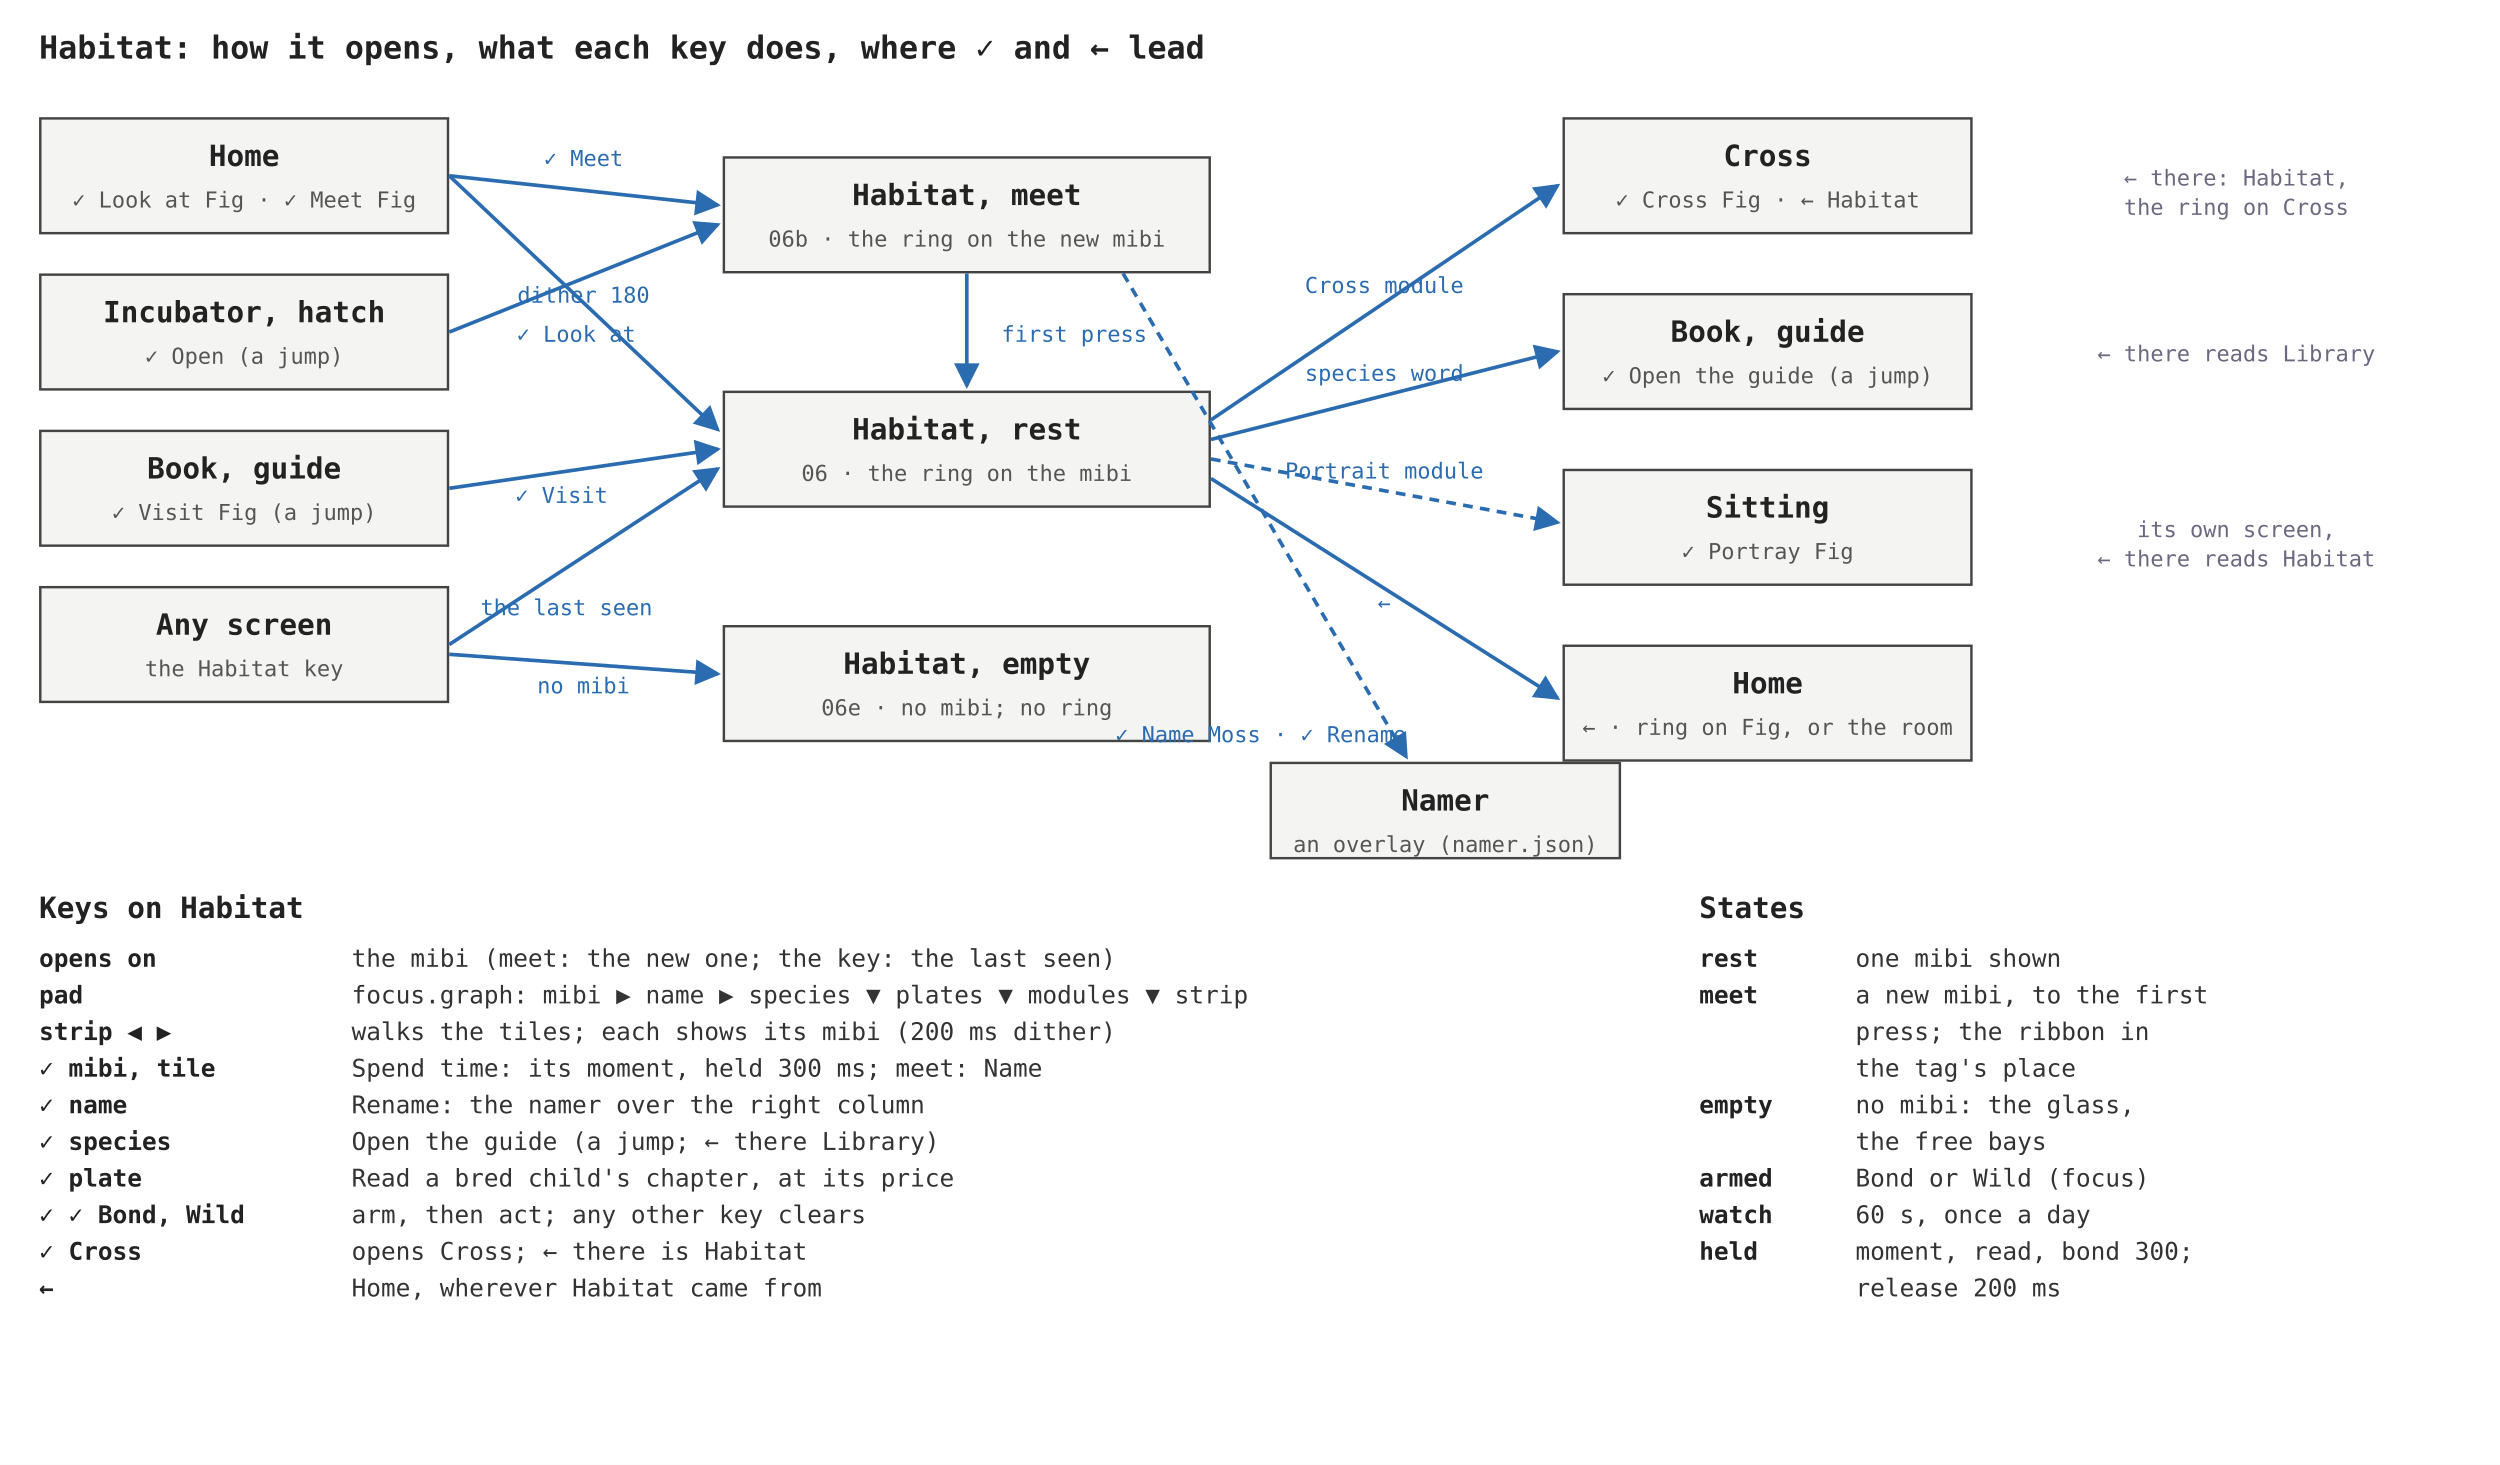
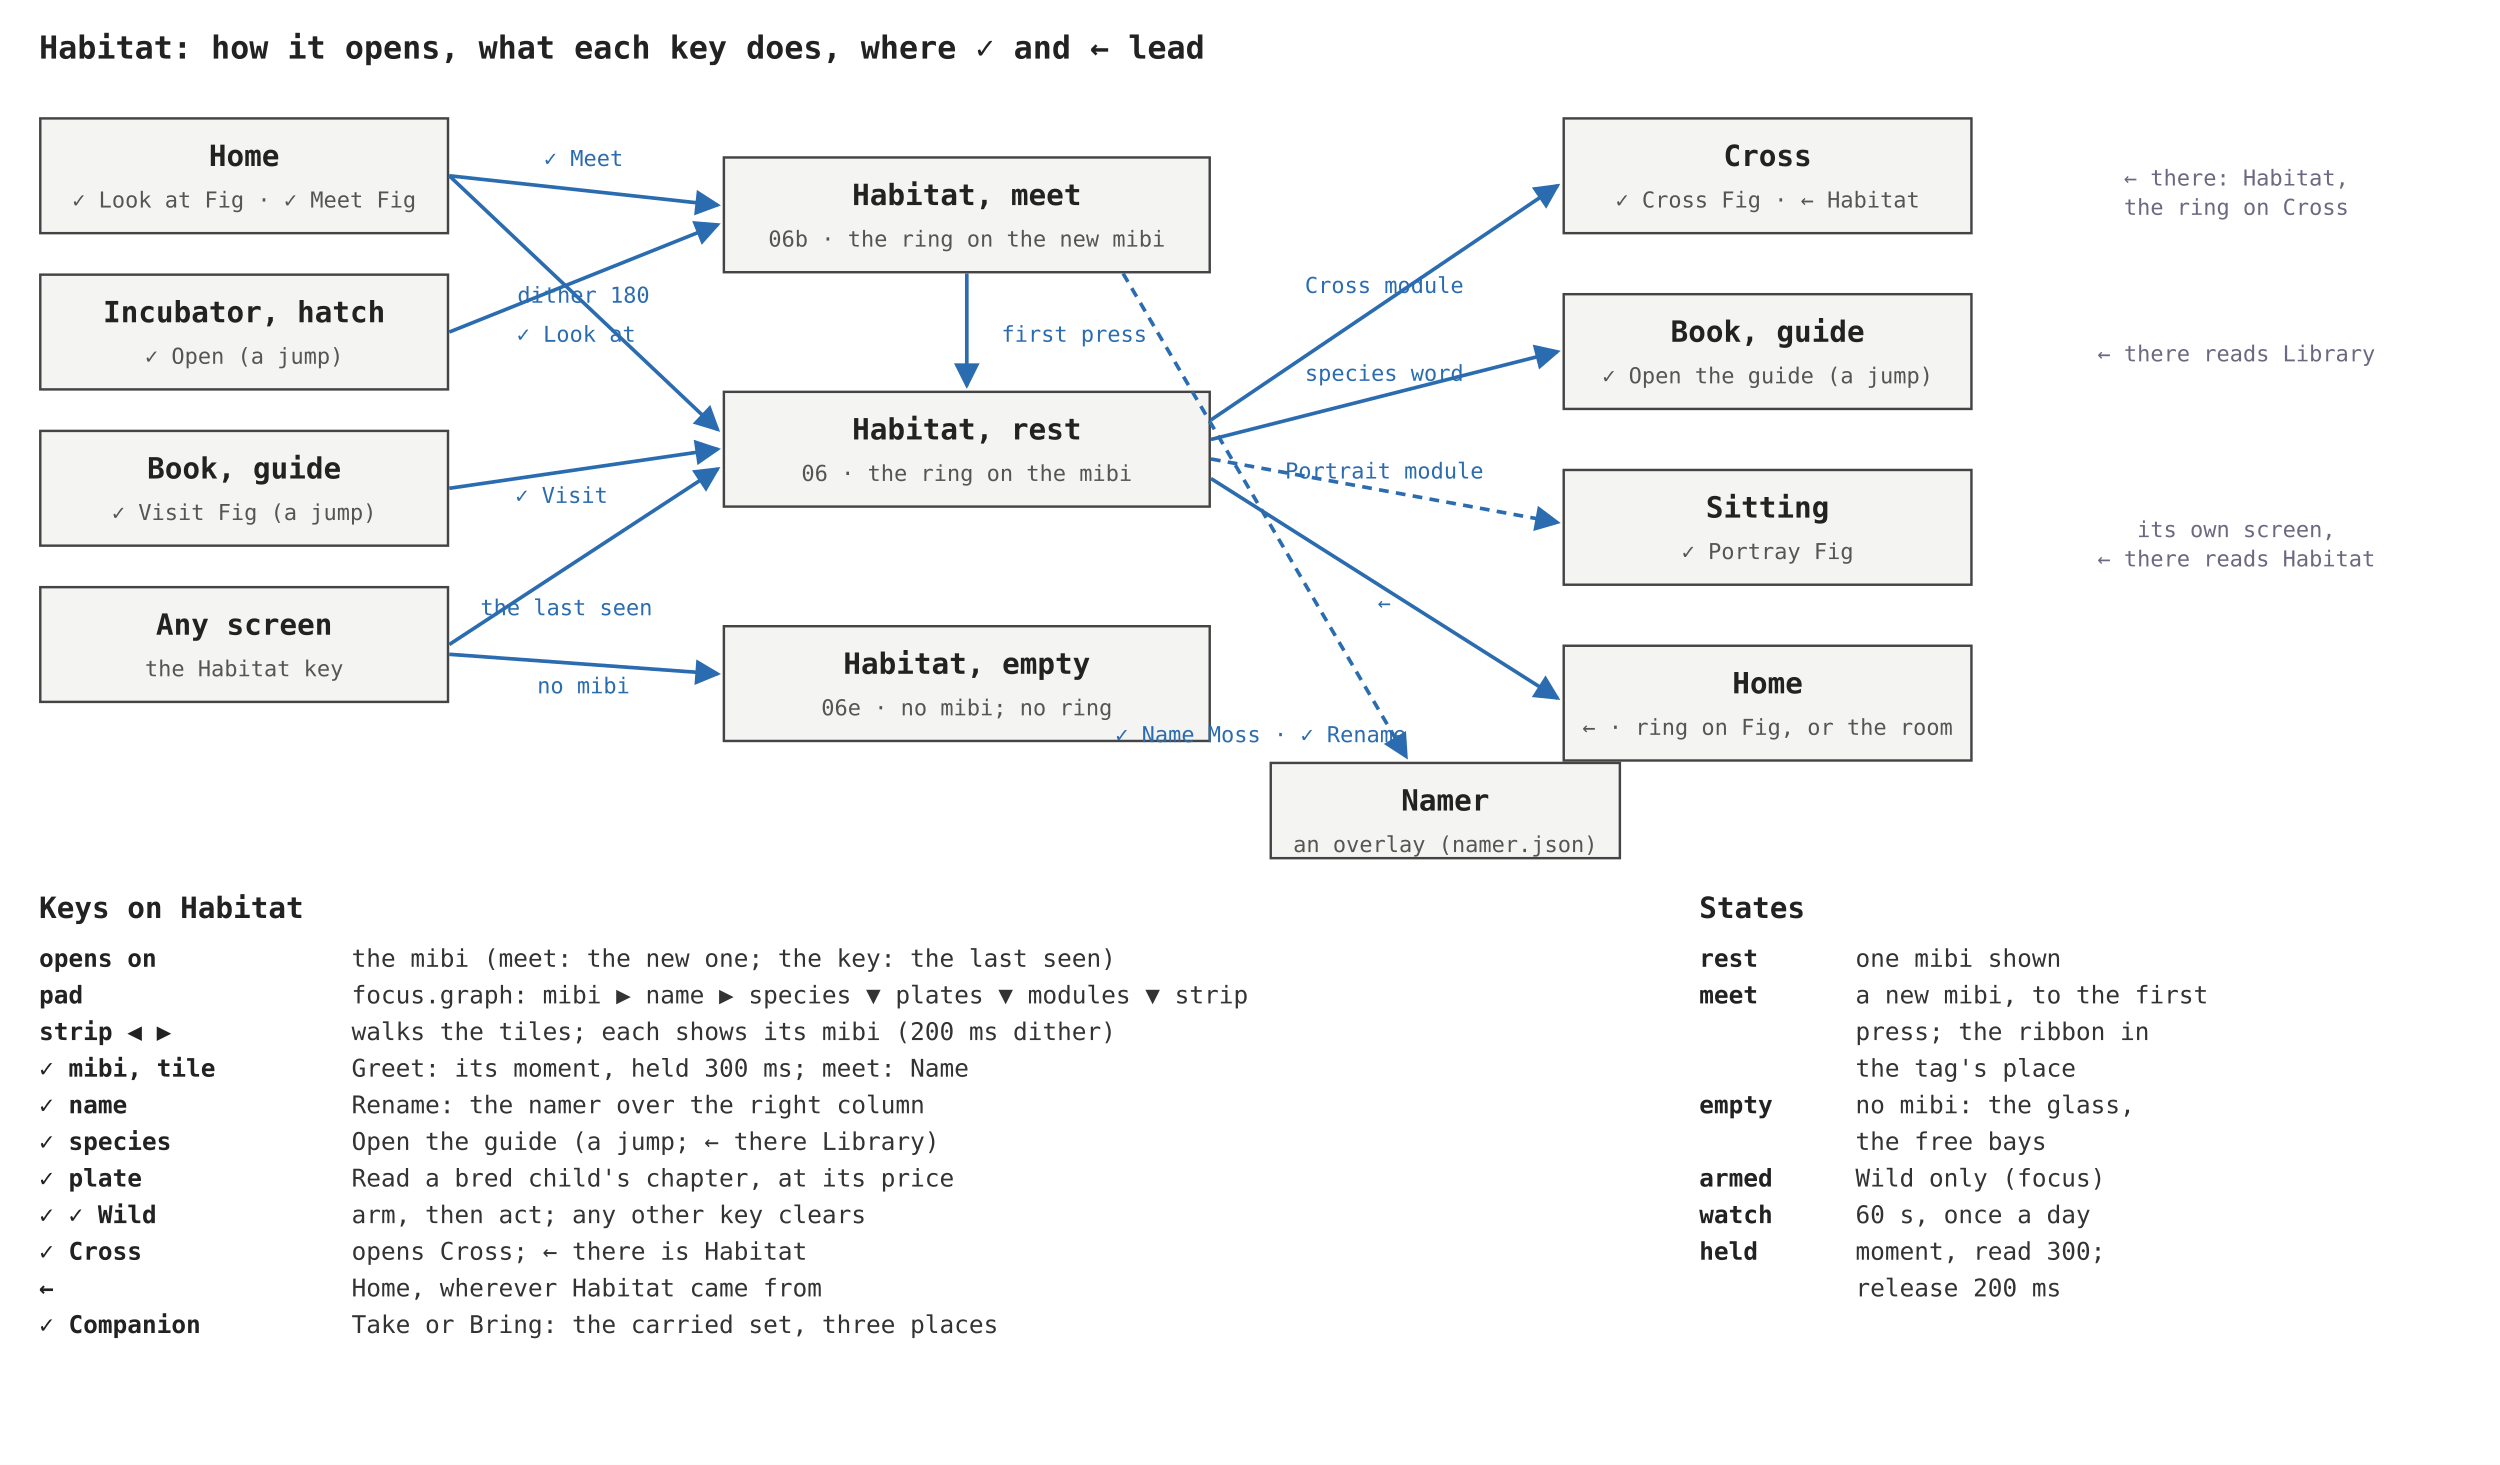
<svg xmlns="http://www.w3.org/2000/svg" viewBox="0 0 1024 600" width="1024" height="600" font-family="ui-monospace, Menlo, Consolas, monospace">
  <defs>
    <marker id="ah" viewBox="0 0 8 8" refX="7" refY="4" markerWidth="7" markerHeight="7" orient="auto">
      <path d="M0 0L8 4L0 8z" fill="#2b6cb0" />
    </marker>
    <marker id="ag" viewBox="0 0 8 8" refX="7" refY="4" markerWidth="7" markerHeight="7" orient="auto">
      <path d="M0 0L8 4L0 8z" fill="#6b6880" />
    </marker>
  </defs>
  <rect width="1024" height="600" fill="#ffffff" />
  <text x="16" y="24" font-size="13" fill="#222" font-weight="600">Habitat: how it opens, what each key does, where ✓ and ← lead</text>
  <rect x="16.5" y="48.5" width="167" height="47" fill="#f4f4f2" stroke="#444" stroke-width="1" />
  <text x="100" y="68" font-size="12" fill="#222" text-anchor="middle" font-weight="600">Home</text>
  <text x="100" y="85" font-size="9" fill="#555" text-anchor="middle">✓ Look at Fig · ✓ Meet Fig</text>
  <rect x="16.5" y="112.5" width="167" height="47" fill="#f4f4f2" stroke="#444" stroke-width="1" />
  <text x="100" y="132" font-size="12" fill="#222" text-anchor="middle" font-weight="600">Incubator, hatch</text>
  <text x="100" y="149" font-size="9" fill="#555" text-anchor="middle">✓ Open (a jump)</text>
  <rect x="16.5" y="176.5" width="167" height="47" fill="#f4f4f2" stroke="#444" stroke-width="1" />
  <text x="100" y="196" font-size="12" fill="#222" text-anchor="middle" font-weight="600">Book, guide</text>
  <text x="100" y="213" font-size="9" fill="#555" text-anchor="middle">✓ Visit Fig (a jump)</text>
  <rect x="16.5" y="240.5" width="167" height="47" fill="#f4f4f2" stroke="#444" stroke-width="1" />
  <text x="100" y="260" font-size="12" fill="#222" text-anchor="middle" font-weight="600">Any screen</text>
  <text x="100" y="277" font-size="9" fill="#555" text-anchor="middle">the Habitat key</text>
  <rect x="296.5" y="64.5" width="199" height="47" fill="#f4f4f2" stroke="#444" stroke-width="1" />
  <text x="396" y="84" font-size="12" fill="#222" text-anchor="middle" font-weight="600">Habitat, meet</text>
  <text x="396" y="101" font-size="9" fill="#555" text-anchor="middle">06b · the ring on the new mibi</text>
  <rect x="296.5" y="160.5" width="199" height="47" fill="#f4f4f2" stroke="#444" stroke-width="1" />
  <text x="396" y="180" font-size="12" fill="#222" text-anchor="middle" font-weight="600">Habitat, rest</text>
  <text x="396" y="197" font-size="9" fill="#555" text-anchor="middle">06 · the ring on the mibi</text>
  <rect x="296.5" y="256.5" width="199" height="47" fill="#f4f4f2" stroke="#444" stroke-width="1" />
  <text x="396" y="276" font-size="12" fill="#222" text-anchor="middle" font-weight="600">Habitat, empty</text>
  <text x="396" y="293" font-size="9" fill="#555" text-anchor="middle">06e · no mibi; no ring</text>
  <line x1="184" y1="72" x2="294" y2="84" stroke="#2b6cb0" stroke-width="1.5" marker-end="url(#ah)" />
  <text x="239" y="68" font-size="9" fill="#2b6cb0" text-anchor="middle">✓ Meet</text>
  <line x1="184" y1="136" x2="294" y2="92" stroke="#2b6cb0" stroke-width="1.5" marker-end="url(#ah)" />
  <text x="239" y="124" font-size="9" fill="#2b6cb0" text-anchor="middle">dither 180</text>
  <line x1="184" y1="200" x2="294" y2="184" stroke="#2b6cb0" stroke-width="1.5" marker-end="url(#ah)" />
  <text x="230" y="206" font-size="9" fill="#2b6cb0" text-anchor="middle">✓ Visit</text>
  <line x1="184" y1="72" x2="294" y2="176" stroke="#2b6cb0" stroke-width="1.5" marker-end="url(#ah)" />
  <text x="236" y="140" font-size="9" fill="#2b6cb0" text-anchor="middle">✓ Look at</text>
  <line x1="184" y1="264" x2="294" y2="192" stroke="#2b6cb0" stroke-width="1.5" marker-end="url(#ah)" />
  <text x="232" y="252" font-size="9" fill="#2b6cb0" text-anchor="middle">the last seen</text>
  <line x1="184" y1="268" x2="294" y2="276" stroke="#2b6cb0" stroke-width="1.5" marker-end="url(#ah)" />
  <text x="239" y="284" font-size="9" fill="#2b6cb0" text-anchor="middle">no mibi</text>
  <line x1="396" y1="112" x2="396" y2="158" stroke="#2b6cb0" stroke-width="1.5" marker-end="url(#ah)" />
  <text x="440" y="140" font-size="9" fill="#2b6cb0" text-anchor="middle">first press</text>
  <rect x="520.5" y="312.5" width="143" height="39" fill="#f4f4f2" stroke="#444" stroke-width="1" />
  <text x="592" y="332" font-size="12" fill="#222" text-anchor="middle" font-weight="600">Namer</text>
  <text x="592" y="349" font-size="9" fill="#555" text-anchor="middle">an overlay (namer.json)</text>
  <line x1="460" y1="112" x2="576" y2="310" stroke="#2b6cb0" stroke-width="1.5" stroke-dasharray="4 3" marker-end="url(#ah)" />
  <text x="576" y="304" font-size="9" fill="#2b6cb0" text-anchor="end">✓ Name Moss · ✓ Rename</text>
  <rect x="640.5" y="48.5" width="167" height="47" fill="#f4f4f2" stroke="#444" stroke-width="1" />
  <text x="724" y="68" font-size="12" fill="#222" text-anchor="middle" font-weight="600">Cross</text>
  <text x="724" y="85" font-size="9" fill="#555" text-anchor="middle">✓ Cross Fig · ← Habitat</text>
  <rect x="640.5" y="120.5" width="167" height="47" fill="#f4f4f2" stroke="#444" stroke-width="1" />
  <text x="724" y="140" font-size="12" fill="#222" text-anchor="middle" font-weight="600">Book, guide</text>
  <text x="724" y="157" font-size="9" fill="#555" text-anchor="middle">✓ Open the guide (a jump)</text>
  <rect x="640.5" y="192.5" width="167" height="47" fill="#f4f4f2" stroke="#444" stroke-width="1" />
  <text x="724" y="212" font-size="12" fill="#222" text-anchor="middle" font-weight="600">Sitting</text>
  <text x="724" y="229" font-size="9" fill="#555" text-anchor="middle">✓ Portray Fig</text>
  <rect x="640.5" y="264.5" width="167" height="47" fill="#f4f4f2" stroke="#444" stroke-width="1" />
  <text x="724" y="284" font-size="12" fill="#222" text-anchor="middle" font-weight="600">Home</text>
  <text x="724" y="301" font-size="9" fill="#555" text-anchor="middle">← · ring on Fig, or the room</text>
  <line x1="496" y1="172" x2="638" y2="76" stroke="#2b6cb0" stroke-width="1.5" marker-end="url(#ah)" />
  <text x="567" y="120" font-size="9" fill="#2b6cb0" text-anchor="middle">Cross module</text>
  <line x1="496" y1="180" x2="638" y2="144" stroke="#2b6cb0" stroke-width="1.5" marker-end="url(#ah)" />
  <text x="567" y="156" font-size="9" fill="#2b6cb0" text-anchor="middle">species word</text>
  <line x1="496" y1="188" x2="638" y2="214" stroke="#2b6cb0" stroke-width="1.5" stroke-dasharray="4 3" marker-end="url(#ah)" />
  <text x="567" y="196" font-size="9" fill="#2b6cb0" text-anchor="middle">Portrait module</text>
  <line x1="496" y1="196" x2="638" y2="286" stroke="#2b6cb0" stroke-width="1.5" marker-end="url(#ah)" />
  <text x="567" y="250" font-size="9" fill="#2b6cb0" text-anchor="middle">←</text>
  <text x="916" y="76" font-size="9" fill="#6b6880" text-anchor="middle">← there: Habitat,</text>
  <text x="916" y="88" font-size="9" fill="#6b6880" text-anchor="middle">the ring on Cross</text>
  <text x="916" y="148" font-size="9" fill="#6b6880" text-anchor="middle">← there reads Library</text>
  <text x="916" y="220" font-size="9" fill="#6b6880" text-anchor="middle">its own screen,</text>
  <text x="916" y="232" font-size="9" fill="#6b6880" text-anchor="middle">← there reads Habitat</text>
  <text x="16" y="376" font-size="12" fill="#222" font-weight="600">Keys on Habitat</text>
  <text x="16" y="396" font-size="10" fill="#222" font-weight="600">opens on</text>
  <text x="144" y="396" font-size="10" fill="#333">the mibi (meet: the new one; the key: the last seen)</text>
  <text x="16" y="411" font-size="10" fill="#222" font-weight="600">pad</text>
  <text x="144" y="411" font-size="10" fill="#333">focus.graph: mibi ▶ name ▶ species ▼ plates ▼ modules ▼ strip</text>
  <text x="16" y="426" font-size="10" fill="#222" font-weight="600">strip ◀ ▶</text>
  <text x="144" y="426" font-size="10" fill="#333">walks the tiles; each shows its mibi (200 ms dither)</text>
  <text x="16" y="441" font-size="10" fill="#222" font-weight="600">✓ mibi, tile</text>
-   <text x="144" y="441" font-size="10" fill="#333">Spend time: its moment, held 300 ms; meet: Name</text>
+   <text x="144" y="441" font-size="10" fill="#333">Greet: its moment, held 300 ms; meet: Name</text>
  <text x="16" y="456" font-size="10" fill="#222" font-weight="600">✓ name</text>
  <text x="144" y="456" font-size="10" fill="#333">Rename: the namer over the right column</text>
  <text x="16" y="471" font-size="10" fill="#222" font-weight="600">✓ species</text>
  <text x="144" y="471" font-size="10" fill="#333">Open the guide (a jump; ← there Library)</text>
  <text x="16" y="486" font-size="10" fill="#222" font-weight="600">✓ plate</text>
  <text x="144" y="486" font-size="10" fill="#333">Read a bred child's chapter, at its price</text>
-   <text x="16" y="501" font-size="10" fill="#222" font-weight="600">✓ ✓ Bond, Wild</text>
+   <text x="16" y="501" font-size="10" fill="#222" font-weight="600">✓ ✓ Wild</text>
  <text x="144" y="501" font-size="10" fill="#333">arm, then act; any other key clears</text>
  <text x="16" y="516" font-size="10" fill="#222" font-weight="600">✓ Cross</text>
  <text x="144" y="516" font-size="10" fill="#333">opens Cross; ← there is Habitat</text>
  <text x="16" y="531" font-size="10" fill="#222" font-weight="600">←</text>
  <text x="144" y="531" font-size="10" fill="#333">Home, wherever Habitat came from</text>
+   <text x="16" y="546" font-size="10" fill="#222" font-weight="600">✓ Companion</text>
+   <text x="144" y="546" font-size="10" fill="#333">Take or Bring: the carried set, three places</text>
  <text x="696" y="376" font-size="12" fill="#222" font-weight="600">States</text>
  <text x="696" y="396" font-size="10" fill="#222" font-weight="600">rest</text>
  <text x="760" y="396" font-size="10" fill="#333">one mibi shown</text>
  <text x="696" y="411" font-size="10" fill="#222" font-weight="600">meet</text>
  <text x="760" y="411" font-size="10" fill="#333">a new mibi, to the first</text>
  <text x="696" y="426" font-size="10" fill="#222" font-weight="600" />
  <text x="760" y="426" font-size="10" fill="#333">press; the ribbon in</text>
  <text x="696" y="441" font-size="10" fill="#222" font-weight="600" />
  <text x="760" y="441" font-size="10" fill="#333">the tag's place</text>
  <text x="696" y="456" font-size="10" fill="#222" font-weight="600">empty</text>
  <text x="760" y="456" font-size="10" fill="#333">no mibi: the glass,</text>
  <text x="696" y="471" font-size="10" fill="#222" font-weight="600" />
  <text x="760" y="471" font-size="10" fill="#333">the free bays</text>
  <text x="696" y="486" font-size="10" fill="#222" font-weight="600">armed</text>
-   <text x="760" y="486" font-size="10" fill="#333">Bond or Wild (focus)</text>
+   <text x="760" y="486" font-size="10" fill="#333">Wild only (focus)</text>
  <text x="696" y="501" font-size="10" fill="#222" font-weight="600">watch</text>
  <text x="760" y="501" font-size="10" fill="#333">60 s, once a day</text>
  <text x="696" y="516" font-size="10" fill="#222" font-weight="600">held</text>
-   <text x="760" y="516" font-size="10" fill="#333">moment, read, bond 300;</text>
+   <text x="760" y="516" font-size="10" fill="#333">moment, read 300;</text>
  <text x="696" y="531" font-size="10" fill="#222" font-weight="600" />
  <text x="760" y="531" font-size="10" fill="#333">release 200 ms</text>
</svg>
